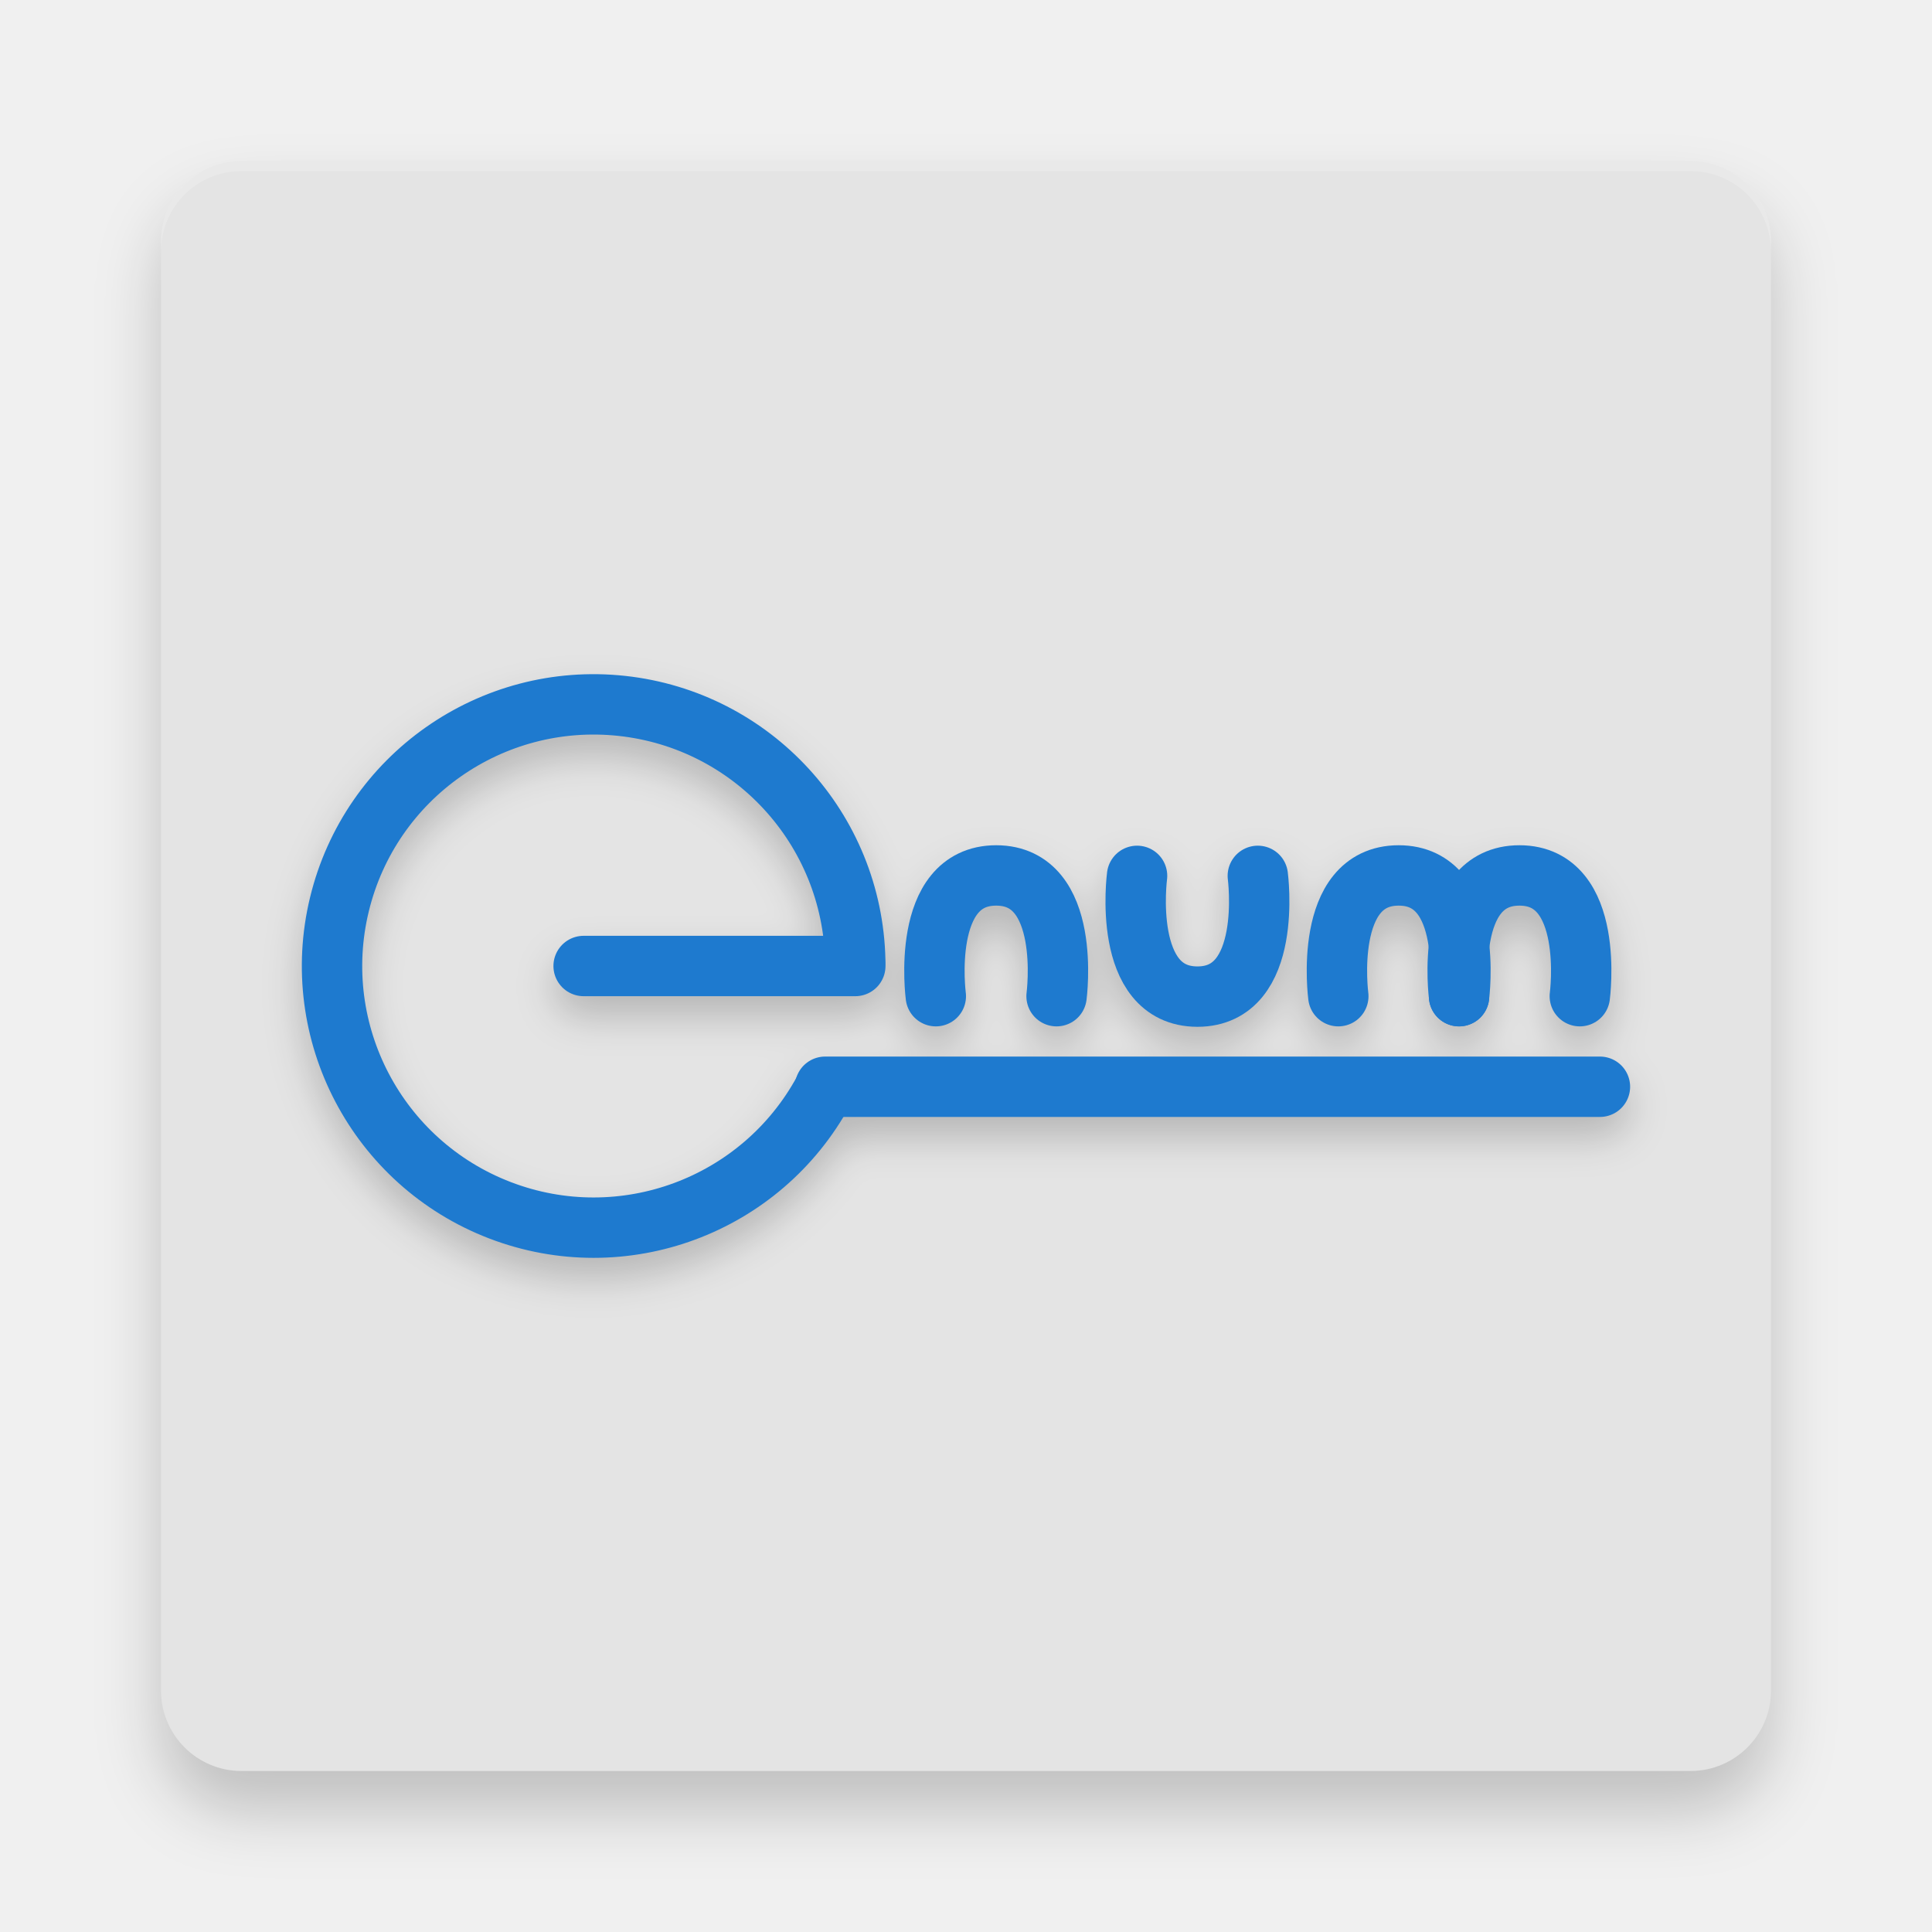
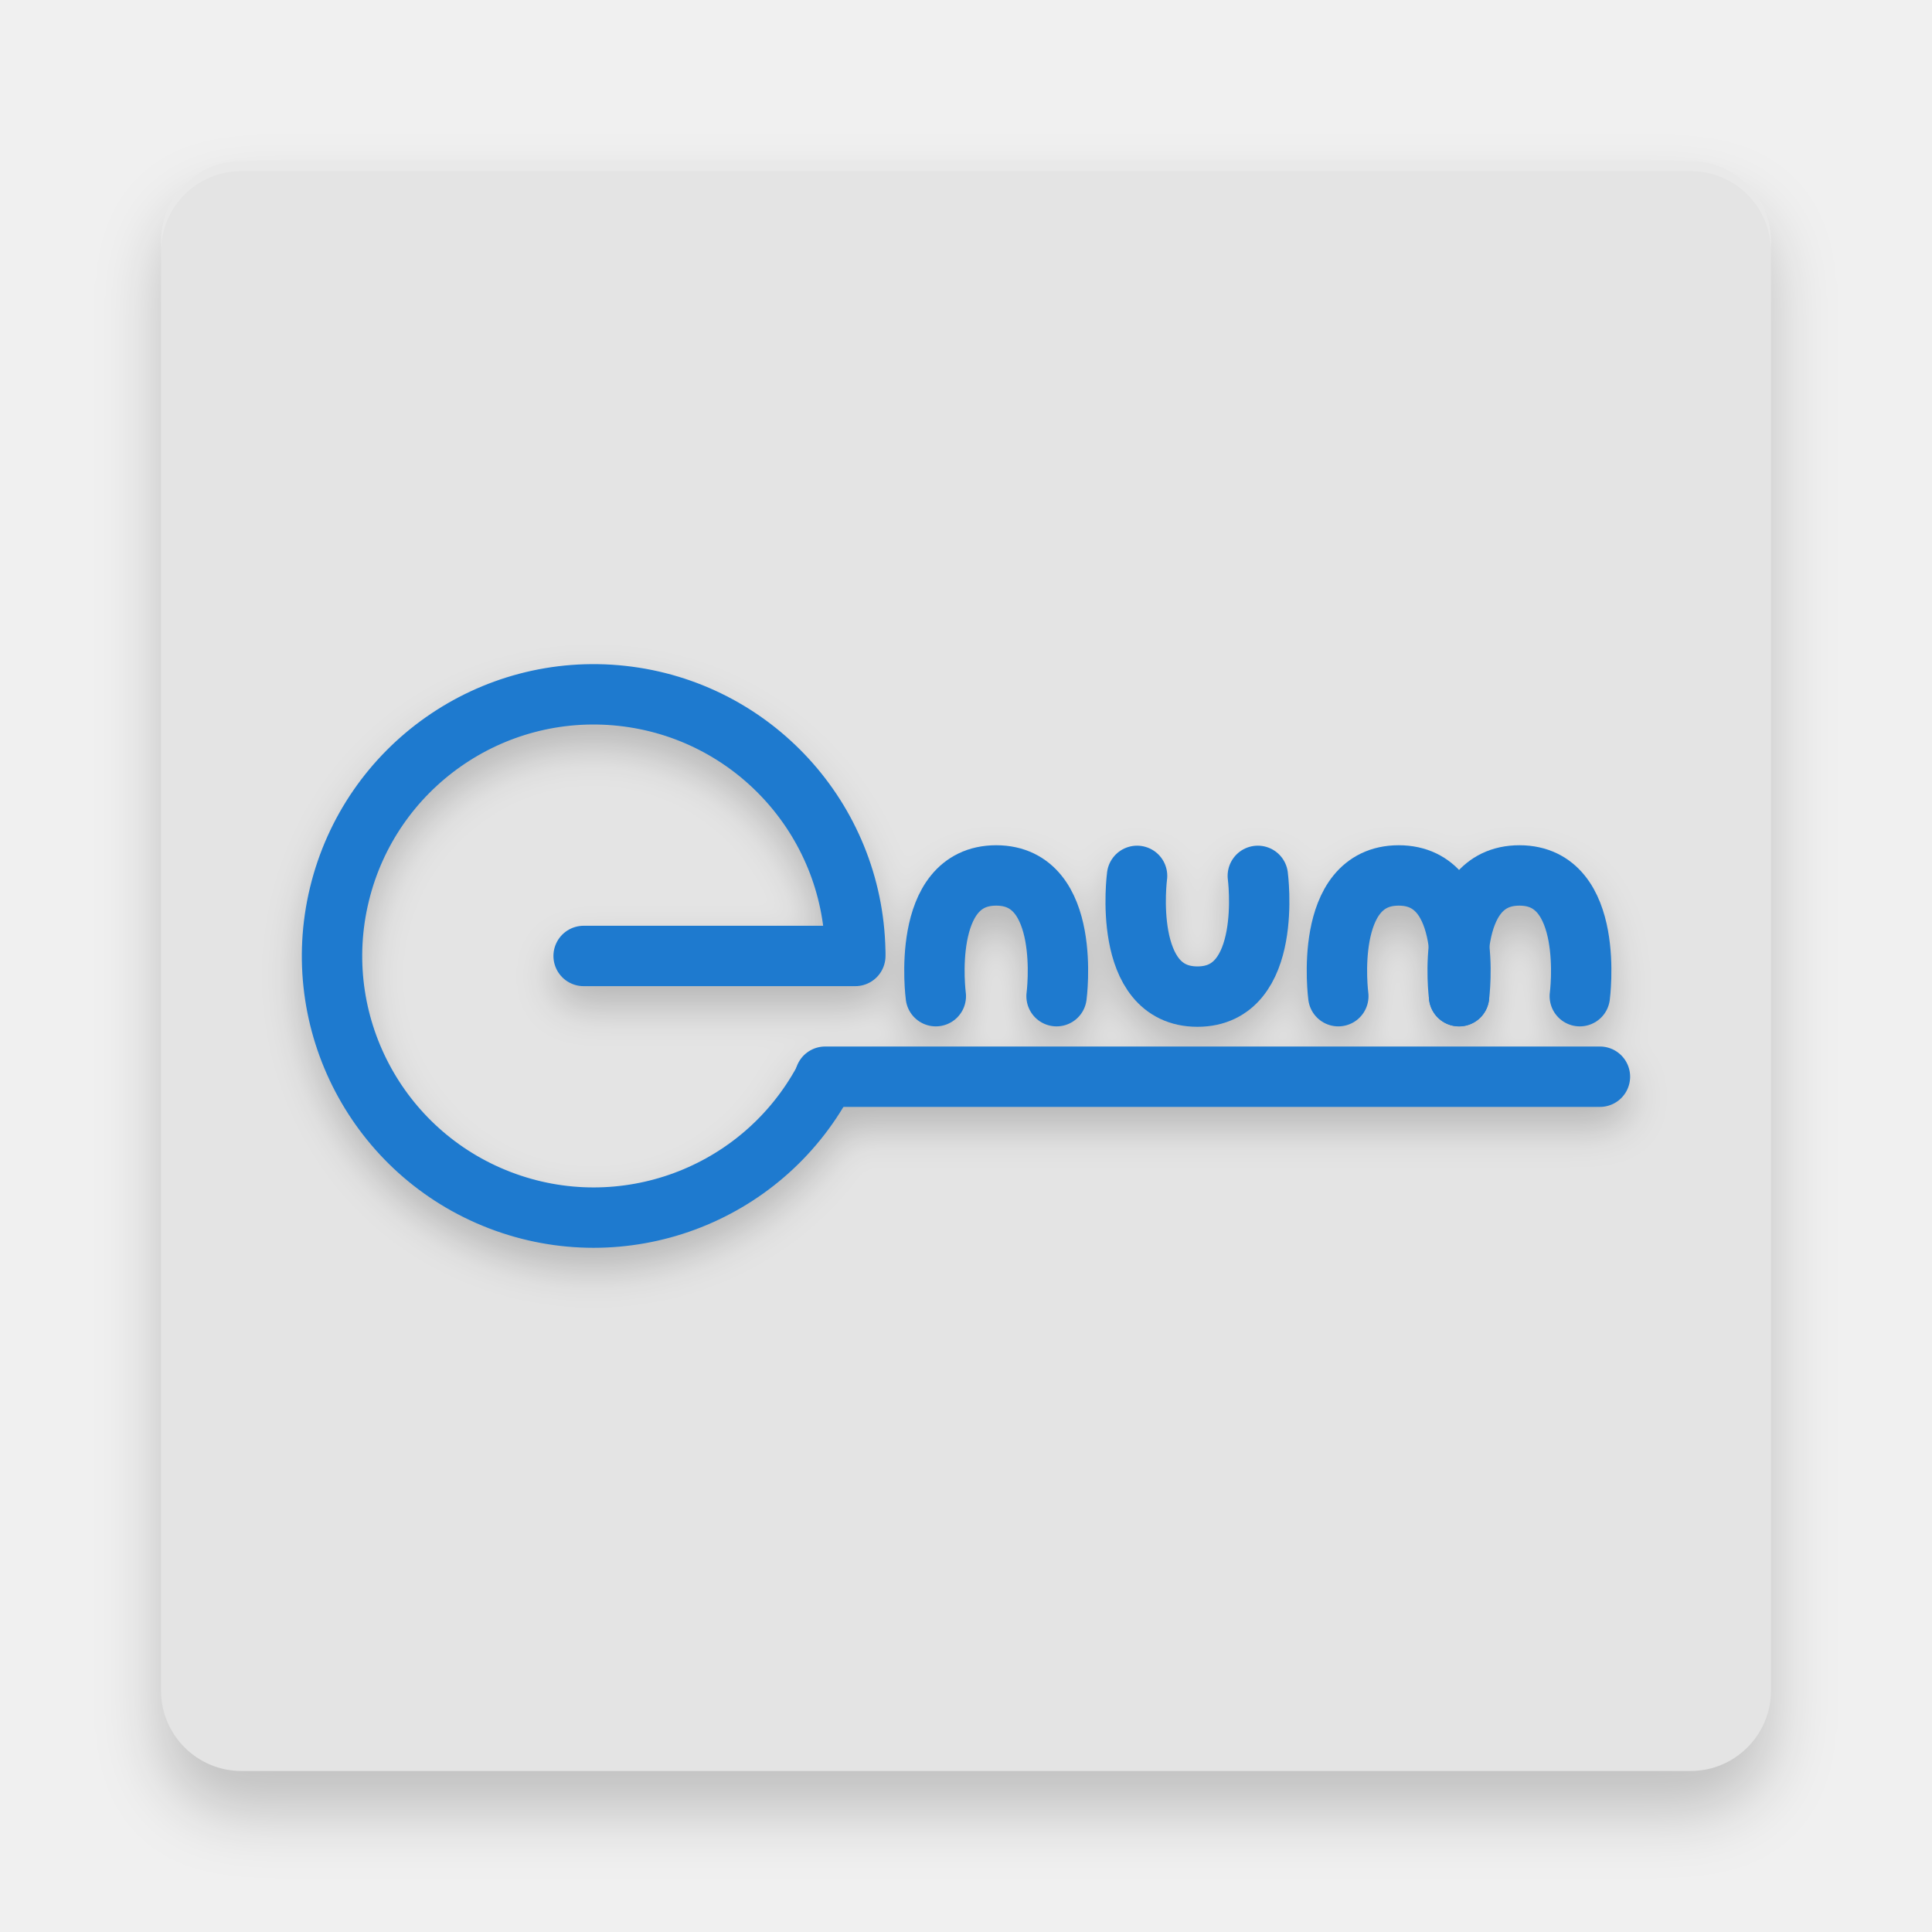
<svg xmlns="http://www.w3.org/2000/svg" width="192" height="192" version="1" id="svg12">
  <defs id="defs16">
    <filter style="color-interpolation-filters:sRGB" id="filter860" x="-0.048" width="1.096" y="-0.048" height="1.096">
      <feGaussianBlur stdDeviation="3.2" id="feGaussianBlur862" />
    </filter>
-     <filter style="color-interpolation-filters:sRGB" id="filter915" x="-0.035" width="1.069" y="-0.079" height="1.157">
-       <feGaussianBlur stdDeviation="1.9" id="feGaussianBlur917" />
+     <filter style="color-interpolation-filters:sRGB" id="filter869" x="-0.035" width="1.069" y="-0.079" height="1.157">
+       <feGaussianBlur stdDeviation="1.9" id="feGaussianBlur871" />
    </filter>
  </defs>
  <rect style="opacity:0.2;stroke-width:4;filter:url(#filter860)" width="160" height="160" x="16" y="20" rx="8" ry="8" id="rect2" />
  <rect style="fill:#e4e4e4;fill-opacity:1;stroke-width:4" width="160" height="160" x="16" y="16" rx="8" ry="8" id="rect4" />
-   <path style="color:#000000;font-style:normal;font-variant:normal;font-weight:normal;font-stretch:normal;font-size:medium;line-height:normal;font-family:sans-serif;font-variant-ligatures:normal;font-variant-position:normal;font-variant-caps:normal;font-variant-numeric:normal;font-variant-alternates:normal;font-feature-settings:normal;text-indent:0;text-align:start;text-decoration:none;text-decoration-line:none;text-decoration-style:solid;text-decoration-color:#000000;letter-spacing:normal;word-spacing:normal;text-transform:none;writing-mode:lr-tb;direction:ltr;text-orientation:mixed;dominant-baseline:auto;baseline-shift:baseline;text-anchor:start;white-space:normal;shape-padding:0;clip-rule:nonzero;display:inline;overflow:visible;visibility:visible;opacity:0.2;isolation:auto;mix-blend-mode:normal;color-interpolation:sRGB;color-interpolation-filters:linearRGB;solid-color:#000000;solid-opacity:1;vector-effect:none;fill:#000000;fill-opacity:1;fill-rule:nonzero;stroke:none;stroke-width:6;stroke-linecap:round;stroke-linejoin:round;stroke-miterlimit:4;stroke-dasharray:none;stroke-dashoffset:0;stroke-opacity:1;filter:url(#filter915);color-rendering:auto;image-rendering:auto;shape-rendering:auto;text-rendering:auto;enable-background:accumulate" d="m 59.434,69.002 c -0.894,-0.014 -1.781,0.014 -2.66,0.082 -12.308,0.948 -22.967,9.724 -25.961,22.098 -3.421,14.141 4.212,28.679 17.795,33.893 13.148,5.047 27.997,-0.13 35.211,-12.074 H 159 a 3,3 0 1 0 0,-6 H 82 a 3,3 0 0 0 -2.938,2.223 c -5.581,9.981 -17.597,14.36 -28.305,10.25 C 39.946,115.322 33.921,103.847 36.645,92.591 c 2.723,-11.256 13.327,-18.708 24.84,-17.457 10.666,1.159 18.95,9.447 20.307,19.865 H 58 a 3,3 0 1 0 0,6 h 27 a 3,3 0 0 0 2.994,-3.516 3.001,3.001 0 0 0 0,-0.092 C 87.689,82.846 76.597,70.741 62.133,69.17 61.229,69.071 60.328,69.015 59.434,69.002 Z M 99,86 c -2.688,0 -5.065,1.265 -6.463,2.979 -1.398,1.713 -2.003,3.678 -2.334,5.479 -0.662,3.602 -0.178,6.937 -0.178,6.937 a 3.001,3.001 0 1 0 5.949,-0.789 c 0,0 -0.312,-2.664 0.129,-5.062 0.22,-1.199 0.642,-2.235 1.08,-2.771 0.438,-0.537 0.709,-0.771 1.816,-0.771 1.107,0 1.378,0.235 1.816,0.771 0.438,0.537 0.86,1.572 1.08,2.771 0.441,2.398 0.129,5.062 0.129,5.062 a 3.001,3.001 0 0 0 5.949,0.789 c 0,0 0.484,-3.336 -0.178,-6.937 -0.331,-1.801 -0.936,-3.765 -2.334,-5.479 C 104.065,87.265 101.688,86 99,86 Z m 14.055,0 a 3,3 0 0 0 -3.029,2.648 c 0,0 -0.484,3.334 0.178,6.936 0.331,1.801 0.936,3.767 2.334,5.48 1.398,1.713 3.775,2.979 6.463,2.979 2.688,0 5.065,-1.265 6.463,-2.979 1.398,-1.713 2.003,-3.68 2.334,-5.48 0.662,-3.602 0.178,-6.936 0.178,-6.936 a 3.001,3.001 0 1 0 -5.949,0.787 c 0,0 0.312,2.666 -0.129,5.064 -0.22,1.199 -0.642,2.233 -1.08,2.77 -0.438,0.537 -0.709,0.773 -1.816,0.773 -1.107,0 -1.378,-0.237 -1.816,-0.773 -0.438,-0.537 -0.86,-1.57 -1.08,-2.77 -0.441,-2.398 -0.129,-5.064 -0.129,-5.064 a 3,3 0 0 0 -2.92,-3.436 z m 25.945,0 c -2.688,0 -5.065,1.265 -6.463,2.979 -1.398,1.713 -2.003,3.678 -2.334,5.479 -0.662,3.602 -0.178,6.937 -0.178,6.937 a 3.001,3.001 0 0 0 5.949,-0.789 c 0,0 -0.312,-2.664 0.129,-5.062 0.22,-1.199 0.642,-2.235 1.08,-2.771 0.438,-0.537 0.709,-0.771 1.816,-0.771 1.107,0 1.378,0.235 1.816,0.771 0.438,0.537 0.86,1.572 1.08,2.771 0.034,0.185 0.057,0.373 0.082,0.561 -0.29,2.907 0.047,5.291 0.047,5.291 a 3.001,3.001 0 0 0 0.008,0.043 3.001,3.001 0 0 0 0.031,0.168 3.001,3.001 0 0 0 0.033,0.145 3.001,3.001 0 0 0 0.029,0.102 3.001,3.001 0 0 0 0.065,0.197 3.001,3.001 0 0 0 0.041,0.102 3.001,3.001 0 0 0 0.066,0.15 3.001,3.001 0 0 0 0.074,0.145 3.001,3.001 0 0 0 0.066,0.115 3.001,3.001 0 0 0 0.094,0.143 3.001,3.001 0 0 0 0.076,0.107 3.001,3.001 0 0 0 0.094,0.115 3.001,3.001 0 0 0 0.113,0.129 3.001,3.001 0 0 0 0.07,0.072 3.001,3.001 0 0 0 0.146,0.135 3.001,3.001 0 0 0 0.105,0.086 3.001,3.001 0 0 0 0.105,0.082 3.001,3.001 0 0 0 0.143,0.098 3.001,3.001 0 0 0 0.133,0.08 3.001,3.001 0 0 0 0.092,0.049 3.001,3.001 0 0 0 0.184,0.09 3.001,3.001 0 0 0 0.098,0.039 3.001,3.001 0 0 0 0.158,0.059 3.001,3.001 0 0 0 0.148,0.045 3.001,3.001 0 0 0 0.152,0.039 3.001,3.001 0 0 0 0.113,0.021 3.001,3.001 0 0 0 0.191,0.029 3.001,3.001 0 0 0 0.111,0.01 3.001,3.001 0 0 0 0.174,0.01 3.001,3.001 0 0 0 0.154,-0.002 3.001,3.001 0 0 0 0.131,-0.008 3.001,3.001 0 0 0 0.191,-0.019 3.001,3.001 0 0 0 0.092,-0.014 3.001,3.001 0 0 0 0.199,-0.043 3.001,3.001 0 0 0 0.109,-0.027 3.001,3.001 0 0 0 0.17,-0.055 3.001,3.001 0 0 0 0.107,-0.039 3.001,3.001 0 0 0 0.158,-0.068 3.001,3.001 0 0 0 0.137,-0.066 3.001,3.001 0 0 0 0.109,-0.061 3.001,3.001 0 0 0 0.146,-0.09 3.001,3.001 0 0 0 0.113,-0.08 3.001,3.001 0 0 0 0.117,-0.088 3.001,3.001 0 0 0 0.129,-0.111 3.001,3.001 0 0 0 0.104,-0.098 3.001,3.001 0 0 0 0.1,-0.104 3.001,3.001 0 0 0 0.096,-0.107 3.001,3.001 0 0 0 0.113,-0.146 3.001,3.001 0 0 0 0.059,-0.082 3.001,3.001 0 0 0 0.102,-0.158 3.001,3.001 0 0 0 0.066,-0.115 3.001,3.001 0 0 0 0.064,-0.131 3.001,3.001 0 0 0 0.062,-0.141 3.001,3.001 0 0 0 0.053,-0.143 3.001,3.001 0 0 0 0.047,-0.141 3.001,3.001 0 0 0 0.035,-0.125 3.001,3.001 0 0 0 0.041,-0.182 3.001,3.001 0 0 0 0.027,-0.16 c 0,0 0.007,-0.061 0.008,-0.066 a 3.001,3.001 0 0 0 0,-0.008 c 0.024,-0.171 0.318,-2.42 0.039,-5.217 0.026,-0.187 0.048,-0.375 0.082,-0.561 0.22,-1.199 0.642,-2.235 1.08,-2.771 0.438,-0.537 0.709,-0.771 1.816,-0.771 1.107,0 1.378,0.235 1.816,0.771 0.438,0.537 0.86,1.572 1.08,2.771 0.441,2.398 0.129,5.062 0.129,5.062 a 3.001,3.001 0 1 0 5.949,0.789 c 0,0 0.484,-3.336 -0.178,-6.937 -0.331,-1.801 -0.936,-3.765 -2.334,-5.479 -1.398,-1.713 -3.775,-2.979 -6.463,-2.979 -2.414,0 -4.571,1.025 -6,2.475 -1.429,-1.449 -3.586,-2.475 -6,-2.475 z" id="path858" />
  <path style="opacity:0.2;fill:#ffffff;stroke-width:4" d="m 24,16 c -4.432,0 -8,3.568 -8,8 v 1 c 0,-4.432 3.568,-8 8,-8 h 144 c 4.432,0 8,3.568 8,8 v -1 c 0,-4.432 -3.568,-8 -8,-8 z" id="path6" />
-   <path style="opacity:1;fill:none;fill-opacity:1;stroke:#1e7acf;stroke-width:6;stroke-linecap:round;stroke-linejoin:round;stroke-miterlimit:4;stroke-dasharray:none;stroke-opacity:1" id="path842" d="M 81.871,108.366 A 26,26 0 0 1 49.682,120.273 26,26 0 0 1 33.729,89.886 26,26 0 0 1 61.808,70.152 26,26 0 0 1 84.994,95.455" />
-   <path style="opacity:1;fill:none;stroke:#1e7acf;stroke-width:6;stroke-linecap:round;stroke-linejoin:miter;stroke-miterlimit:4;stroke-dasharray:none;stroke-opacity:1" d="m 82,108 h 77" id="path844" />
-   <path style="opacity:1;fill:none;stroke:#1e7acf;stroke-width:6;stroke-linecap:round;stroke-linejoin:miter;stroke-miterlimit:4;stroke-dasharray:none;stroke-opacity:1" d="M 58,96 H 85" id="path846" />
+   <path style="color:#000000;font-style:normal;font-variant:normal;font-weight:normal;font-stretch:normal;font-size:medium;line-height:normal;font-family:sans-serif;font-variant-ligatures:normal;font-variant-position:normal;font-variant-caps:normal;font-variant-numeric:normal;font-variant-alternates:normal;font-feature-settings:normal;text-indent:0;text-align:start;text-decoration:none;text-decoration-line:none;text-decoration-style:solid;text-decoration-color:#000000;letter-spacing:normal;word-spacing:normal;text-transform:none;writing-mode:lr-tb;direction:ltr;text-orientation:mixed;dominant-baseline:auto;baseline-shift:baseline;text-anchor:start;white-space:normal;shape-padding:0;clip-rule:nonzero;display:inline;overflow:visible;visibility:visible;opacity:0.2;isolation:auto;mix-blend-mode:normal;color-interpolation:sRGB;color-interpolation-filters:linearRGB;solid-color:#000000;solid-opacity:1;vector-effect:none;fill:#000000;fill-opacity:1;fill-rule:nonzero;stroke:none;stroke-width:6;stroke-linecap:round;stroke-linejoin:round;stroke-miterlimit:4;stroke-dasharray:none;stroke-dashoffset:0;stroke-opacity:1;color-rendering:auto;image-rendering:auto;shape-rendering:auto;text-rendering:auto;enable-background:accumulate;filter:url(#filter869)" d="m 59.434,68.004 c -0.894,-0.014 -1.781,0.014 -2.66,0.082 -12.308,0.948 -22.967,9.724 -25.961,22.098 -3.421,14.141 4.212,28.679 17.795,33.893 13.148,5.047 27.997,-0.13 35.211,-12.074 H 159 a 3,3 0 1 0 0,-6 H 82 a 3,3 0 0 0 -2.938,2.223 c -5.581,9.981 -17.597,14.36 -28.305,10.25 C 39.946,114.324 33.921,102.849 36.645,91.593 c 2.723,-11.256 13.327,-18.708 24.84,-17.457 10.666,1.159 18.95,9.447 20.307,19.865 H 58 a 3,3 0 1 0 0,6 h 27 a 3,3 0 0 0 2.994,-3.516 3.001,3.001 0 0 0 0,-0.092 C 87.689,81.848 76.597,69.743 62.133,68.172 61.229,68.073 60.328,68.017 59.434,68.004 Z M 99,86 c -2.688,0 -5.065,1.265 -6.463,2.979 -1.398,1.713 -2.003,3.678 -2.334,5.479 -0.662,3.602 -0.178,6.938 -0.178,6.938 a 3.001,3.001 0 1 0 5.949,-0.789 c 0,0 -0.312,-2.664 0.129,-5.062 0.22,-1.199 0.642,-2.235 1.08,-2.771 0.438,-0.537 0.709,-0.771 1.816,-0.771 1.107,0 1.378,0.235 1.816,0.771 0.438,0.537 0.86,1.572 1.08,2.771 0.441,2.398 0.129,5.062 0.129,5.062 a 3.001,3.001 0 0 0 5.949,0.789 c 0,0 0.484,-3.336 -0.178,-6.938 -0.331,-1.801 -0.936,-3.765 -2.334,-5.479 C 104.065,87.265 101.688,86 99,86 Z m 14.055,0 a 3,3 0 0 0 -3.029,2.648 c 0,0 -0.484,3.334 0.178,6.936 0.331,1.801 0.936,3.767 2.334,5.48 1.398,1.713 3.775,2.979 6.463,2.979 2.688,0 5.065,-1.265 6.463,-2.979 1.398,-1.713 2.003,-3.68 2.334,-5.48 0.662,-3.602 0.178,-6.936 0.178,-6.936 a 3.001,3.001 0 1 0 -5.949,0.787 c 0,0 0.312,2.666 -0.129,5.064 -0.22,1.199 -0.642,2.233 -1.08,2.77 -0.438,0.537 -0.709,0.773 -1.816,0.773 -1.107,0 -1.378,-0.237 -1.816,-0.773 -0.438,-0.537 -0.86,-1.57 -1.08,-2.77 -0.441,-2.398 -0.129,-5.064 -0.129,-5.064 a 3,3 0 0 0 -2.92,-3.436 z m 25.945,0 c -2.688,0 -5.065,1.265 -6.463,2.979 -1.398,1.713 -2.003,3.678 -2.334,5.479 -0.662,3.602 -0.178,6.938 -0.178,6.938 a 3.001,3.001 0 0 0 5.949,-0.789 c 0,0 -0.312,-2.664 0.129,-5.062 0.22,-1.199 0.642,-2.235 1.08,-2.771 0.438,-0.537 0.709,-0.771 1.816,-0.771 1.107,0 1.378,0.235 1.816,0.771 0.438,0.537 0.86,1.572 1.08,2.771 0.034,0.185 0.057,0.373 0.082,0.561 -0.29,2.907 0.047,5.291 0.047,5.291 a 3.001,3.001 0 0 0 0.008,0.043 3.001,3.001 0 0 0 0.031,0.168 3.001,3.001 0 0 0 0.033,0.145 3.001,3.001 0 0 0 0.029,0.102 3.001,3.001 0 0 0 0.065,0.197 3.001,3.001 0 0 0 0.041,0.102 3.001,3.001 0 0 0 0.066,0.15 3.001,3.001 0 0 0 0.074,0.145 3.001,3.001 0 0 0 0.066,0.115 3.001,3.001 0 0 0 0.094,0.143 3.001,3.001 0 0 0 0.076,0.107 3.001,3.001 0 0 0 0.094,0.115 3.001,3.001 0 0 0 0.113,0.129 3.001,3.001 0 0 0 0.07,0.072 3.001,3.001 0 0 0 0.146,0.135 3.001,3.001 0 0 0 0.105,0.086 3.001,3.001 0 0 0 0.105,0.082 3.001,3.001 0 0 0 0.143,0.098 3.001,3.001 0 0 0 0.133,0.08 3.001,3.001 0 0 0 0.092,0.049 3.001,3.001 0 0 0 0.184,0.09 3.001,3.001 0 0 0 0.098,0.039 3.001,3.001 0 0 0 0.158,0.059 3.001,3.001 0 0 0 0.148,0.045 3.001,3.001 0 0 0 0.152,0.039 3.001,3.001 0 0 0 0.113,0.021 3.001,3.001 0 0 0 0.191,0.029 3.001,3.001 0 0 0 0.111,0.01 3.001,3.001 0 0 0 0.174,0.01 3.001,3.001 0 0 0 0.154,-0.002 3.001,3.001 0 0 0 0.131,-0.008 3.001,3.001 0 0 0 0.191,-0.019 3.001,3.001 0 0 0 0.092,-0.014 3.001,3.001 0 0 0 0.199,-0.043 3.001,3.001 0 0 0 0.109,-0.027 3.001,3.001 0 0 0 0.17,-0.055 3.001,3.001 0 0 0 0.107,-0.039 3.001,3.001 0 0 0 0.158,-0.068 3.001,3.001 0 0 0 0.137,-0.066 3.001,3.001 0 0 0 0.109,-0.061 3.001,3.001 0 0 0 0.146,-0.09 3.001,3.001 0 0 0 0.113,-0.08 3.001,3.001 0 0 0 0.117,-0.088 3.001,3.001 0 0 0 0.129,-0.111 3.001,3.001 0 0 0 0.104,-0.098 3.001,3.001 0 0 0 0.1,-0.104 3.001,3.001 0 0 0 0.096,-0.107 3.001,3.001 0 0 0 0.113,-0.146 3.001,3.001 0 0 0 0.059,-0.082 3.001,3.001 0 0 0 0.102,-0.158 3.001,3.001 0 0 0 0.066,-0.115 3.001,3.001 0 0 0 0.064,-0.131 3.001,3.001 0 0 0 0.062,-0.141 3.001,3.001 0 0 0 0.053,-0.143 3.001,3.001 0 0 0 0.047,-0.141 3.001,3.001 0 0 0 0.035,-0.125 3.001,3.001 0 0 0 0.041,-0.182 3.001,3.001 0 0 0 0.027,-0.16 c 0,0 0.007,-0.061 0.008,-0.066 a 3.001,3.001 0 0 0 0,-0.008 c 0.024,-0.171 0.318,-2.42 0.039,-5.217 0.026,-0.187 0.048,-0.375 0.082,-0.561 0.22,-1.199 0.642,-2.235 1.08,-2.771 0.438,-0.537 0.709,-0.771 1.816,-0.771 1.107,0 1.378,0.235 1.816,0.771 0.438,0.537 0.86,1.572 1.08,2.771 0.441,2.398 0.129,5.062 0.129,5.062 a 3.001,3.001 0 1 0 5.949,0.789 c 0,0 0.484,-3.336 -0.178,-6.938 -0.331,-1.801 -0.936,-3.765 -2.334,-5.479 -1.398,-1.713 -3.775,-2.979 -6.463,-2.979 -2.414,0 -4.571,1.025 -6,2.475 -1.429,-1.449 -3.586,-2.475 -6,-2.475 z" id="path827" />
+   <path style="opacity:1;fill:none;fill-opacity:1;stroke:#1e7acf;stroke-width:6;stroke-linecap:round;stroke-linejoin:round;stroke-miterlimit:4;stroke-dasharray:none;stroke-opacity:1" id="path842" d="M 81.871,107.368 A 26,26 0 0 1 49.682,119.275 26,26 0 0 1 33.729,88.888 26,26 0 0 1 61.808,69.154 26,26 0 0 1 84.994,94.457" />
+   <path style="opacity:1;fill:none;stroke:#1e7acf;stroke-width:6;stroke-linecap:round;stroke-linejoin:miter;stroke-miterlimit:4;stroke-dasharray:none;stroke-opacity:1" d="m 82,107.002 h 77" id="path844" />
+   <path style="opacity:1;fill:none;stroke:#1e7acf;stroke-width:6;stroke-linecap:round;stroke-linejoin:miter;stroke-miterlimit:4;stroke-dasharray:none;stroke-opacity:1" d="M 58,95.002 H 85" id="path846" />
  <path style="opacity:1;fill:none;stroke:#1e7acf;stroke-width:6;stroke-linecap:round;stroke-linejoin:round;stroke-miterlimit:4;stroke-dasharray:none;stroke-opacity:1" d="m 93,99 c 0,0 -1.59,-12 6,-12 7.59,0 6,12 6,12 v 0" id="path848" />
  <path id="path850" d="m 113,87.042 c 0,0 -1.59,12 6,12 7.59,0 6,-12 6,-12 v 0" style="opacity:1;fill:none;stroke:#1e7acf;stroke-width:6;stroke-linecap:round;stroke-linejoin:round;stroke-miterlimit:4;stroke-dasharray:none;stroke-opacity:1" />
  <path id="path854" d="m 133,99 c 0,0 -1.59,-12 6,-12 7.59,0 6,12 6,12 v 0" style="opacity:1;fill:none;stroke:#1e7acf;stroke-width:6;stroke-linecap:round;stroke-linejoin:round;stroke-miterlimit:4;stroke-dasharray:none;stroke-opacity:1" />
  <path style="opacity:1;fill:none;stroke:#1e7acf;stroke-width:6;stroke-linecap:round;stroke-linejoin:round;stroke-miterlimit:4;stroke-dasharray:none;stroke-opacity:1" d="m 145,99 c 0,0 -1.59,-12 6,-12 7.59,0 6,12 6,12 v 0" id="path856" />
</svg>
